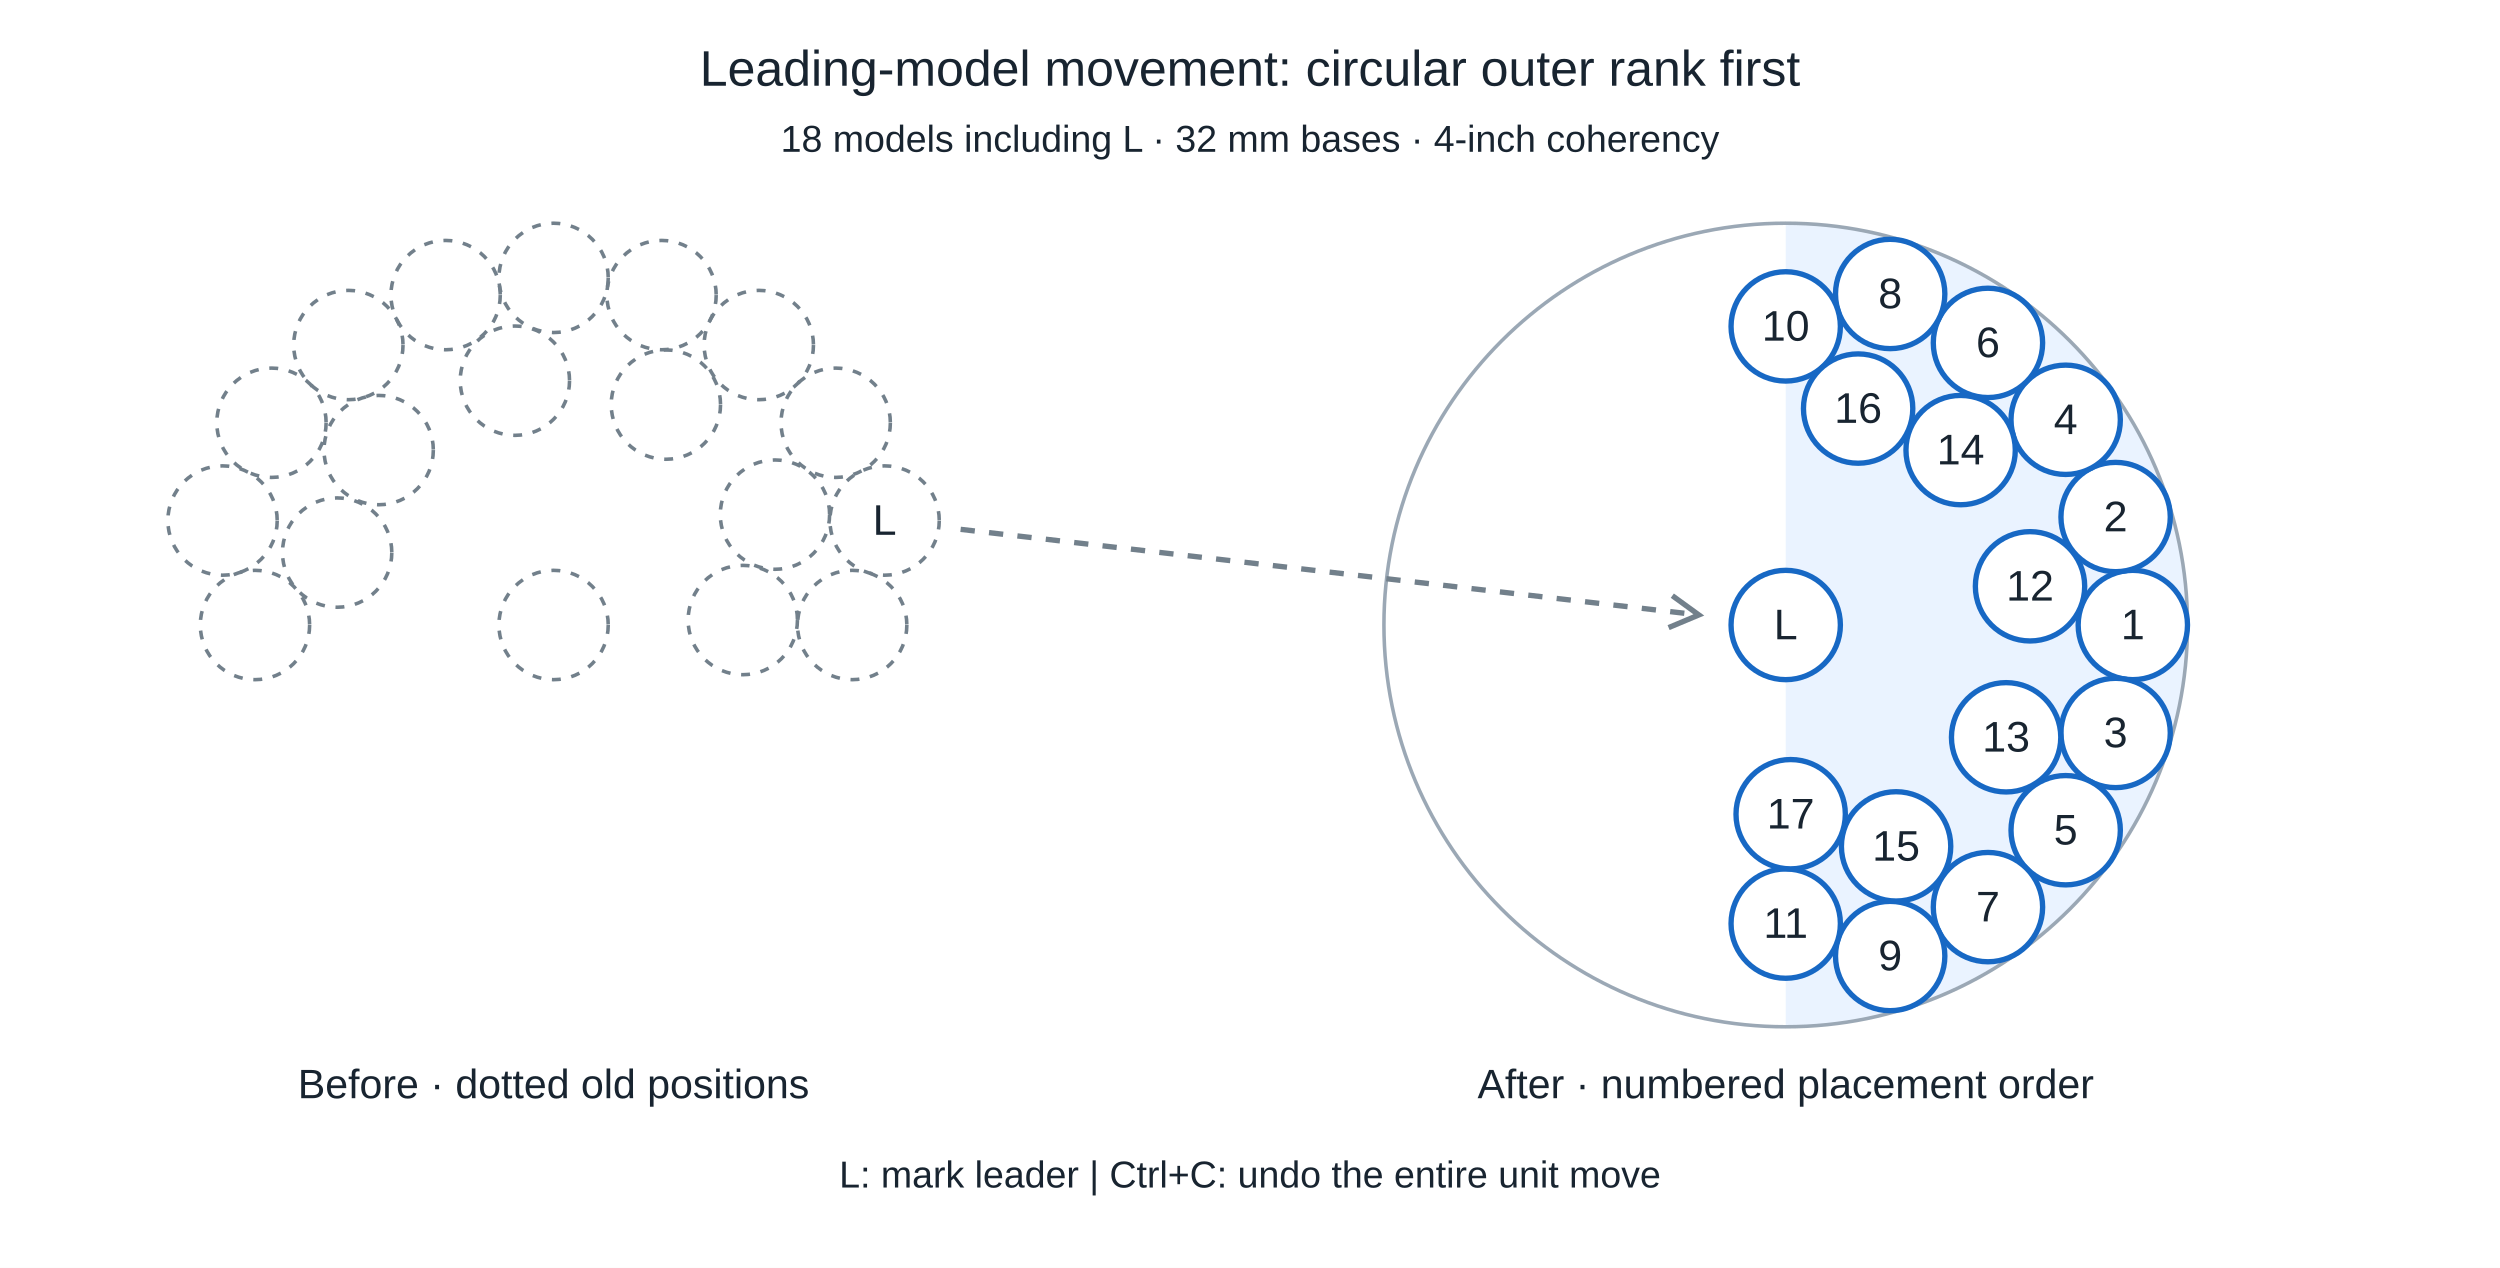
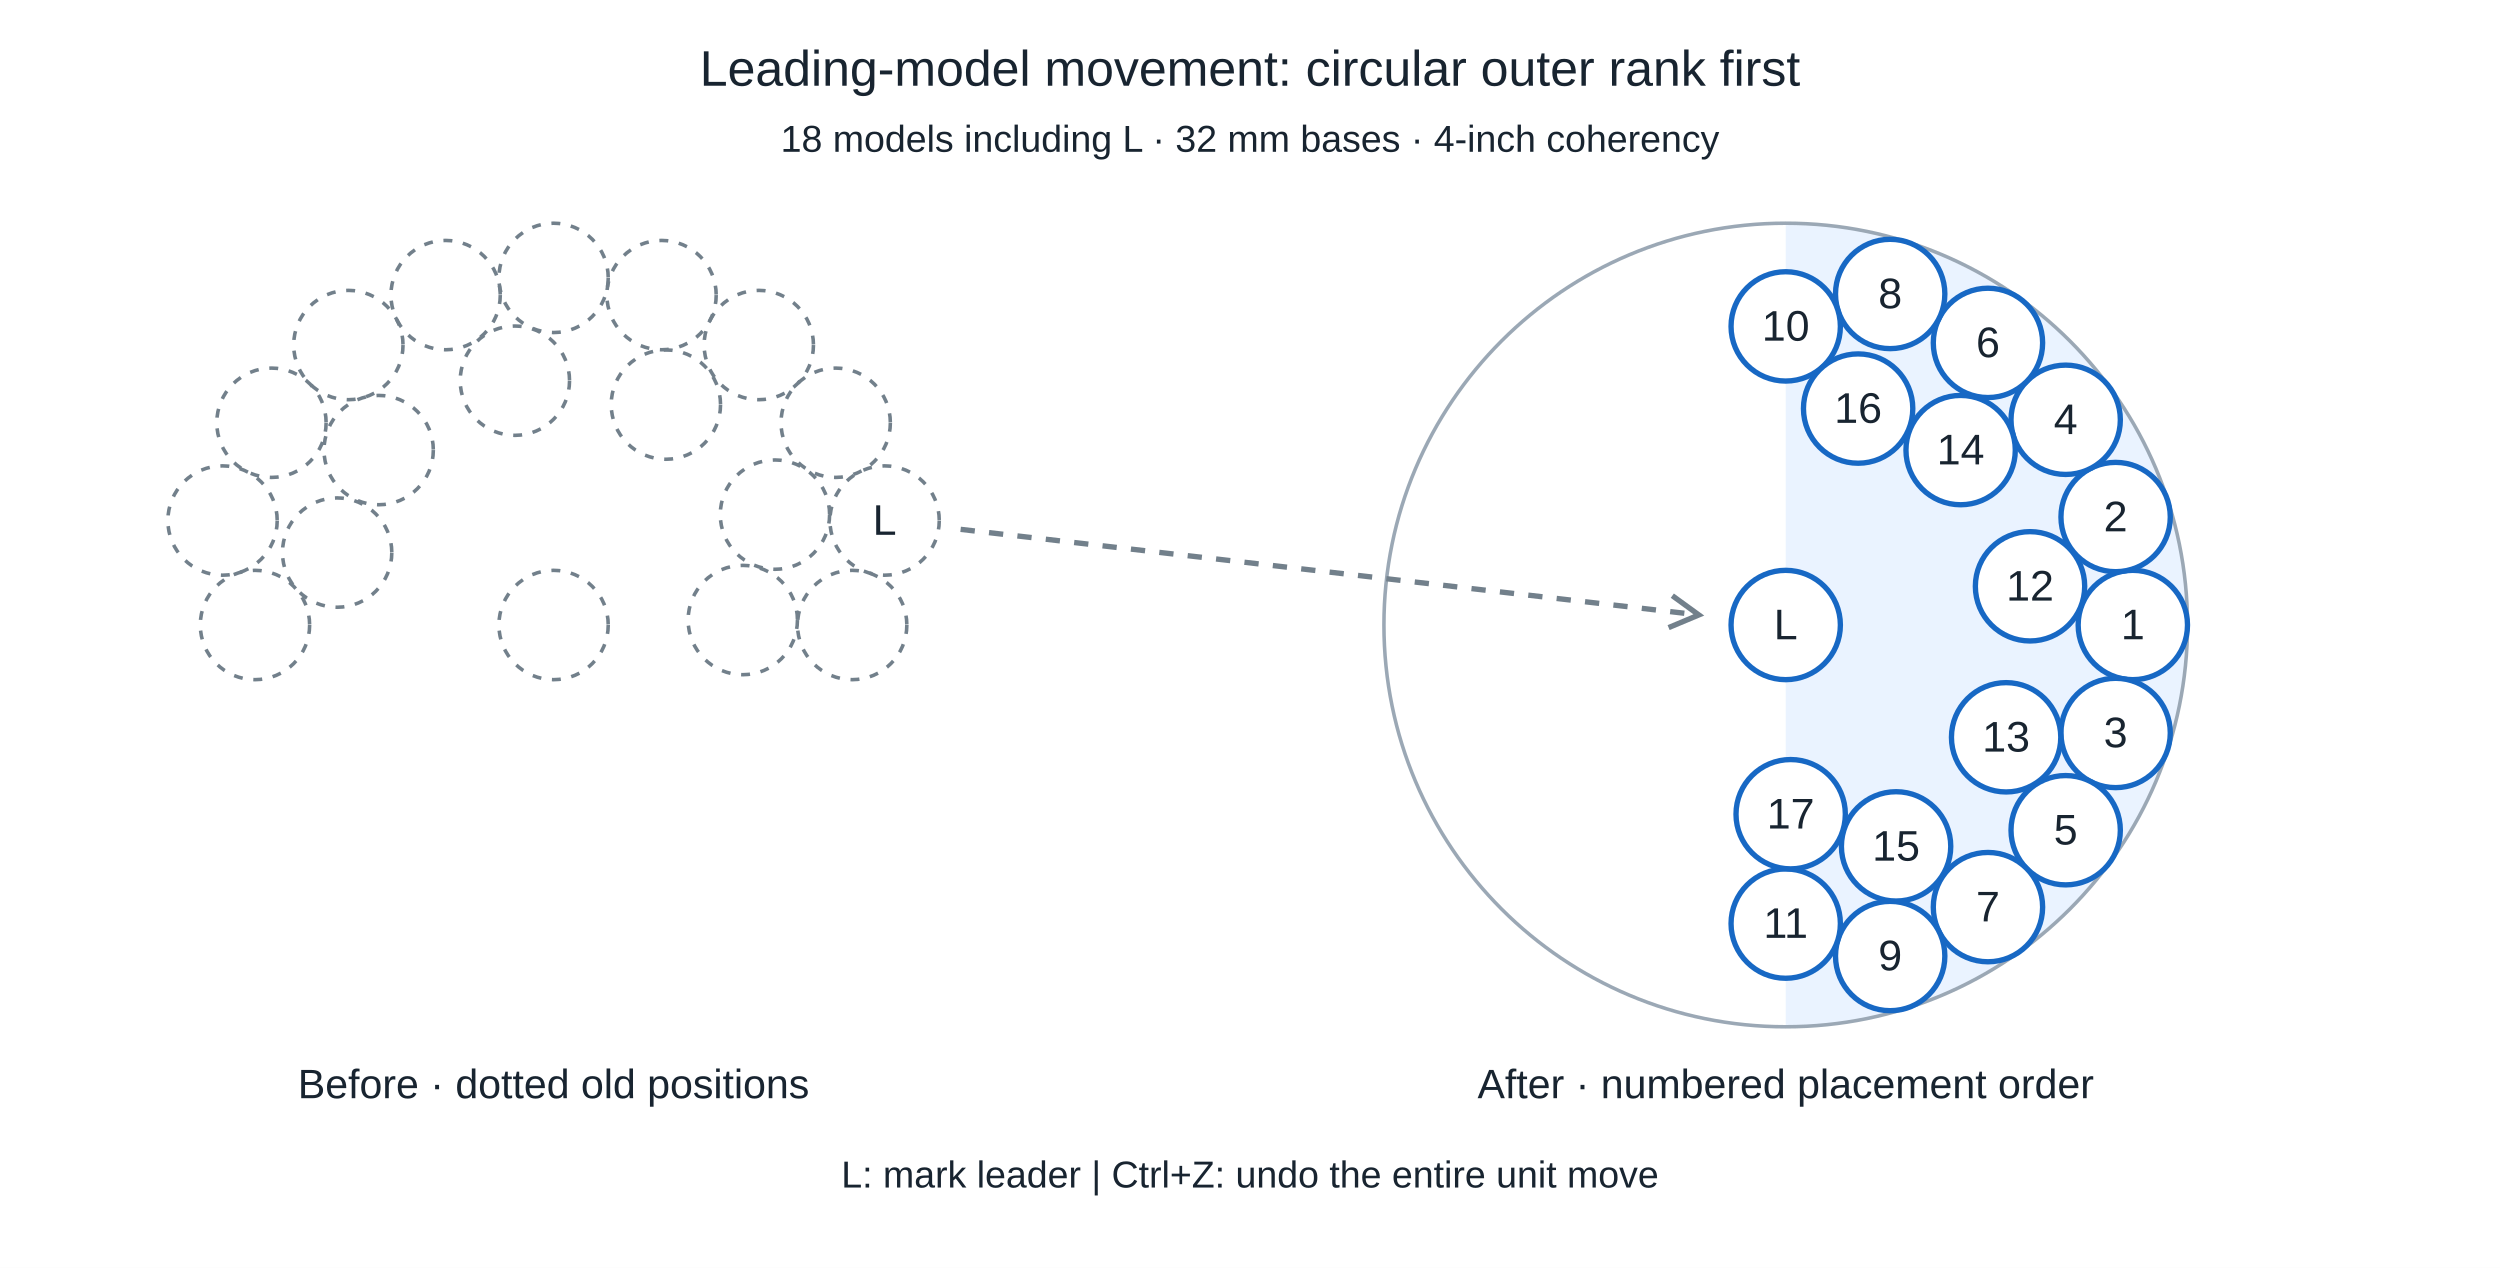
<svg xmlns="http://www.w3.org/2000/svg" width="1400" height="710" viewBox="0 0 1400 710">
  <rect width="1400" height="710" fill="#fff" />
  <g font-family="Arial,sans-serif" fill="#182430">
    <text x="700" y="48" text-anchor="middle" font-size="28">Leading-model movement: circular outer rank first</text>
    <text x="700" y="85" text-anchor="middle" font-size="21">18 models including L · 32 mm bases · 4-inch coherency</text>
    <path d="M 1000 125 A 225 225 0 0 1 1000 575 Z" fill="#eaf3ff" />
    <circle cx="1000" cy="350" r="225" fill="none" stroke="#9ba8b5" stroke-width="2" />
    <circle cx="310" cy="350" r="30.612" fill="none" stroke="#72808b" stroke-width="2" stroke-dasharray="5 6" />
    <circle cx="310" cy="155.612" r="30.612" fill="none" stroke="#72808b" stroke-width="2" stroke-dasharray="5 6" />
    <circle cx="249.539" cy="165.254" r="30.612" fill="none" stroke="#72808b" stroke-width="2" stroke-dasharray="5 6" />
    <circle cx="370.461" cy="165.254" r="30.612" fill="none" stroke="#72808b" stroke-width="2" stroke-dasharray="5 6" />
    <circle cx="195.077" cy="193.222" r="30.612" fill="none" stroke="#72808b" stroke-width="2" stroke-dasharray="5 6" />
    <circle cx="424.923" cy="193.222" r="30.612" fill="none" stroke="#72808b" stroke-width="2" stroke-dasharray="5 6" />
    <circle cx="152.014" cy="236.743" r="30.612" fill="none" stroke="#72808b" stroke-width="2" stroke-dasharray="5 6" />
    <circle cx="467.986" cy="236.743" r="30.612" fill="none" stroke="#72808b" stroke-width="2" stroke-dasharray="5 6" />
    <circle cx="124.624" cy="291.499" r="30.612" fill="none" stroke="#72808b" stroke-width="2" stroke-dasharray="5 6" />
    <circle cx="495.376" cy="291.499" r="30.612" fill="none" stroke="#72808b" stroke-width="2" stroke-dasharray="5 6" />
    <text x="495.376" y="299.499" text-anchor="middle" font-size="24">L</text>
    <circle cx="142.781" cy="350" r="30.612" fill="none" stroke="#72808b" stroke-width="2" stroke-dasharray="5 6" />
    <circle cx="477.219" cy="350" r="30.612" fill="none" stroke="#72808b" stroke-width="2" stroke-dasharray="5 6" />
    <circle cx="288.331" cy="213.185" r="30.612" fill="none" stroke="#72808b" stroke-width="2" stroke-dasharray="5 6" />
    <circle cx="372.887" cy="226.577" r="30.612" fill="none" stroke="#72808b" stroke-width="2" stroke-dasharray="5 6" />
    <circle cx="212.051" cy="252.051" r="30.612" fill="none" stroke="#72808b" stroke-width="2" stroke-dasharray="5 6" />
    <circle cx="433.967" cy="288.192" r="30.612" fill="none" stroke="#72808b" stroke-width="2" stroke-dasharray="5 6" />
    <circle cx="188.798" cy="309.447" r="30.612" fill="none" stroke="#72808b" stroke-width="2" stroke-dasharray="5 6" />
    <circle cx="415.959" cy="347.225" r="30.612" fill="none" stroke="#72808b" stroke-width="2" stroke-dasharray="5 6" />
    <path d="M 537.948 296.435 L 951.346 344.36" fill="none" stroke="#72808b" stroke-width="3" stroke-dasharray="8 8" />
    <path d="M 934.416 351.457 L 951.346 344.36 L 936.489 333.577" fill="none" stroke="#72808b" stroke-width="3" />
    <circle cx="1000" cy="350" r="30.612" fill="#fff" stroke="#1768c4" stroke-width="3" />
    <text x="1000" y="358" text-anchor="middle" font-size="24">L</text>
    <circle cx="1194.388" cy="350" r="30.612" fill="#fff" stroke="#1768c4" stroke-width="3" />
    <text x="1194.388" y="358" text-anchor="middle" font-size="24">1</text>
    <circle cx="1184.746" cy="289.539" r="30.612" fill="#fff" stroke="#1768c4" stroke-width="3" />
    <text x="1184.746" y="297.539" text-anchor="middle" font-size="24">2</text>
    <circle cx="1184.746" cy="410.461" r="30.612" fill="#fff" stroke="#1768c4" stroke-width="3" />
    <text x="1184.746" y="418.461" text-anchor="middle" font-size="24">3</text>
    <circle cx="1156.778" cy="235.077" r="30.612" fill="#fff" stroke="#1768c4" stroke-width="3" />
    <text x="1156.778" y="243.077" text-anchor="middle" font-size="24">4</text>
    <circle cx="1156.778" cy="464.923" r="30.612" fill="#fff" stroke="#1768c4" stroke-width="3" />
    <text x="1156.778" y="472.923" text-anchor="middle" font-size="24">5</text>
    <circle cx="1113.257" cy="192.014" r="30.612" fill="#fff" stroke="#1768c4" stroke-width="3" />
    <text x="1113.257" y="200.014" text-anchor="middle" font-size="24">6</text>
    <circle cx="1113.257" cy="507.986" r="30.612" fill="#fff" stroke="#1768c4" stroke-width="3" />
    <text x="1113.257" y="515.986" text-anchor="middle" font-size="24">7</text>
    <circle cx="1058.501" cy="164.624" r="30.612" fill="#fff" stroke="#1768c4" stroke-width="3" />
    <text x="1058.501" y="172.624" text-anchor="middle" font-size="24">8</text>
    <circle cx="1058.501" cy="535.376" r="30.612" fill="#fff" stroke="#1768c4" stroke-width="3" />
    <text x="1058.501" y="543.376" text-anchor="middle" font-size="24">9</text>
    <circle cx="1000" cy="182.781" r="30.612" fill="#fff" stroke="#1768c4" stroke-width="3" />
    <text x="1000" y="190.781" text-anchor="middle" font-size="24">10</text>
    <circle cx="1000" cy="517.219" r="30.612" fill="#fff" stroke="#1768c4" stroke-width="3" />
    <text x="1000" y="525.219" text-anchor="middle" font-size="24">11</text>
    <circle cx="1136.815" cy="328.331" r="30.612" fill="#fff" stroke="#1768c4" stroke-width="3" />
    <text x="1136.815" y="336.331" text-anchor="middle" font-size="24">12</text>
    <circle cx="1123.423" cy="412.887" r="30.612" fill="#fff" stroke="#1768c4" stroke-width="3" />
    <text x="1123.423" y="420.887" text-anchor="middle" font-size="24">13</text>
    <circle cx="1097.949" cy="252.051" r="30.612" fill="#fff" stroke="#1768c4" stroke-width="3" />
    <text x="1097.949" y="260.051" text-anchor="middle" font-size="24">14</text>
    <circle cx="1061.808" cy="473.967" r="30.612" fill="#fff" stroke="#1768c4" stroke-width="3" />
    <text x="1061.808" y="481.967" text-anchor="middle" font-size="24">15</text>
    <circle cx="1040.553" cy="228.798" r="30.612" fill="#fff" stroke="#1768c4" stroke-width="3" />
    <text x="1040.553" y="236.798" text-anchor="middle" font-size="24">16</text>
    <circle cx="1002.775" cy="455.959" r="30.612" fill="#fff" stroke="#1768c4" stroke-width="3" />
    <text x="1002.775" y="463.959" text-anchor="middle" font-size="24">17</text>
    <text x="310" y="615" text-anchor="middle" font-size="23">Before · dotted old positions</text>
    <text x="1000" y="615" text-anchor="middle" font-size="23">After · numbered placement order</text>
-     <text x="700" y="665" text-anchor="middle" font-size="21">L: mark leader     |     Ctrl+C: undo the entire unit move</text>
+     <text x="700" y="665" text-anchor="middle" font-size="21">L: mark leader     |     Ctrl+Z: undo the entire unit move</text>
  </g>
</svg>
